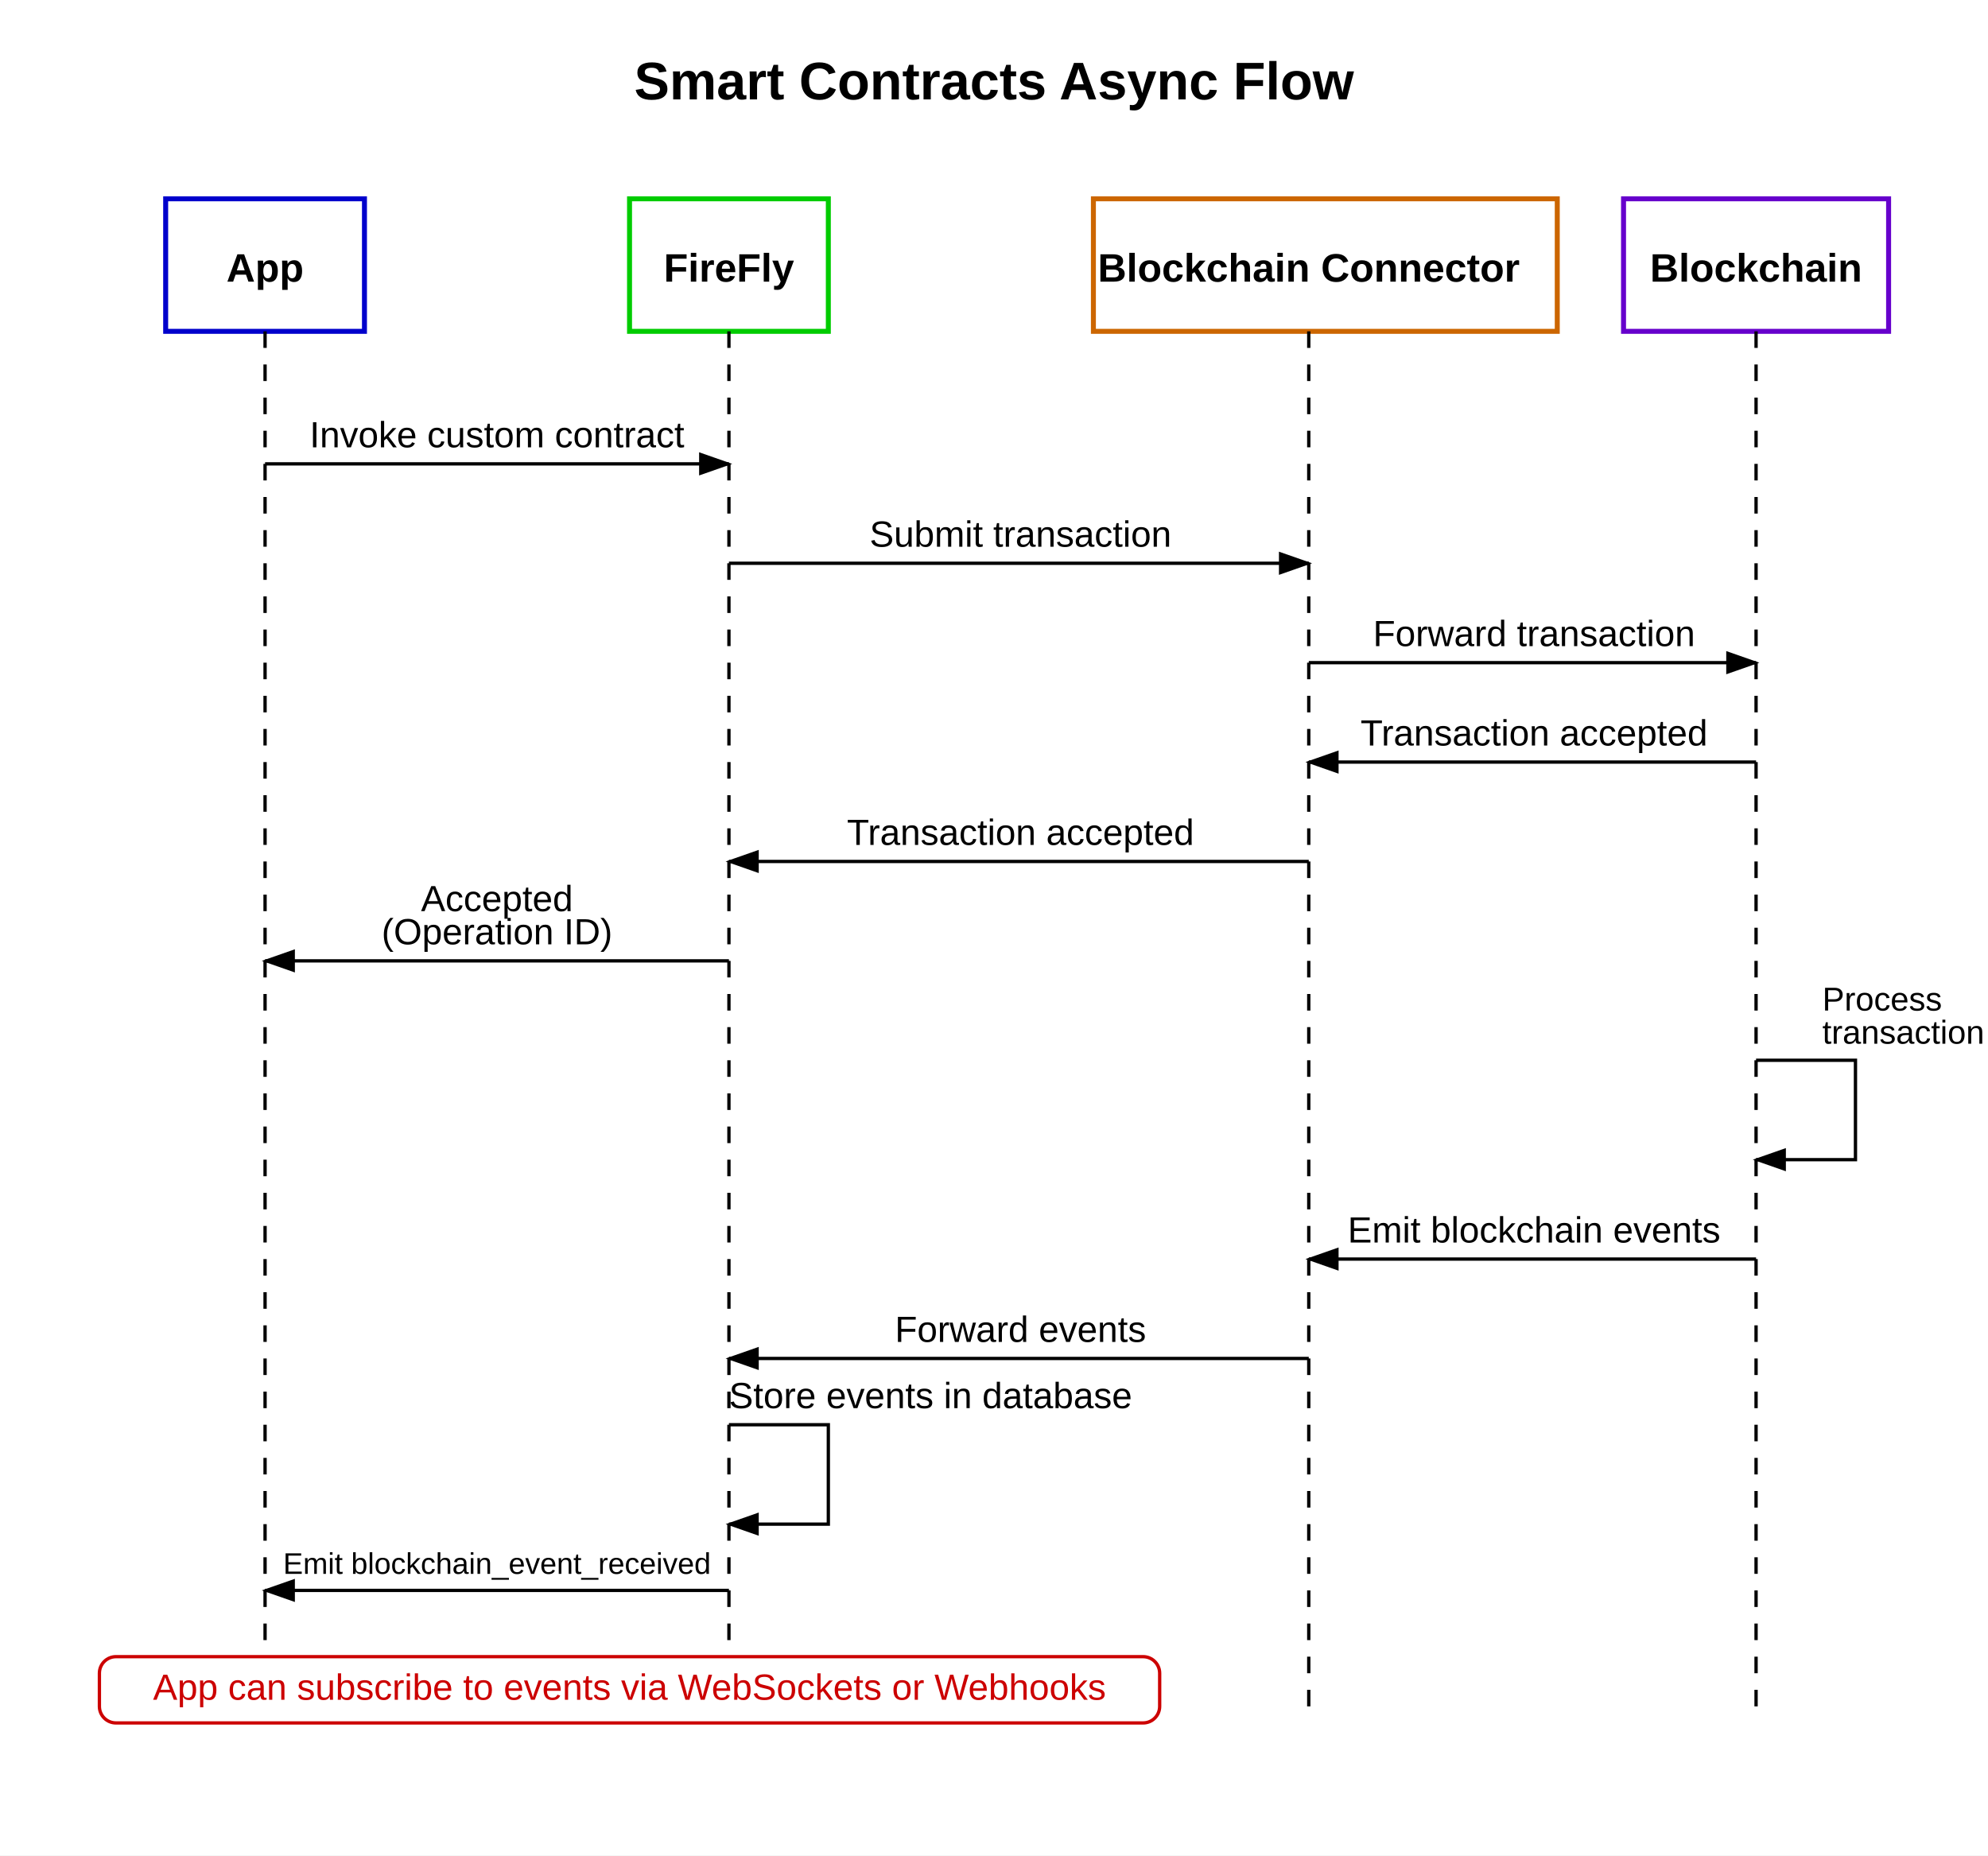
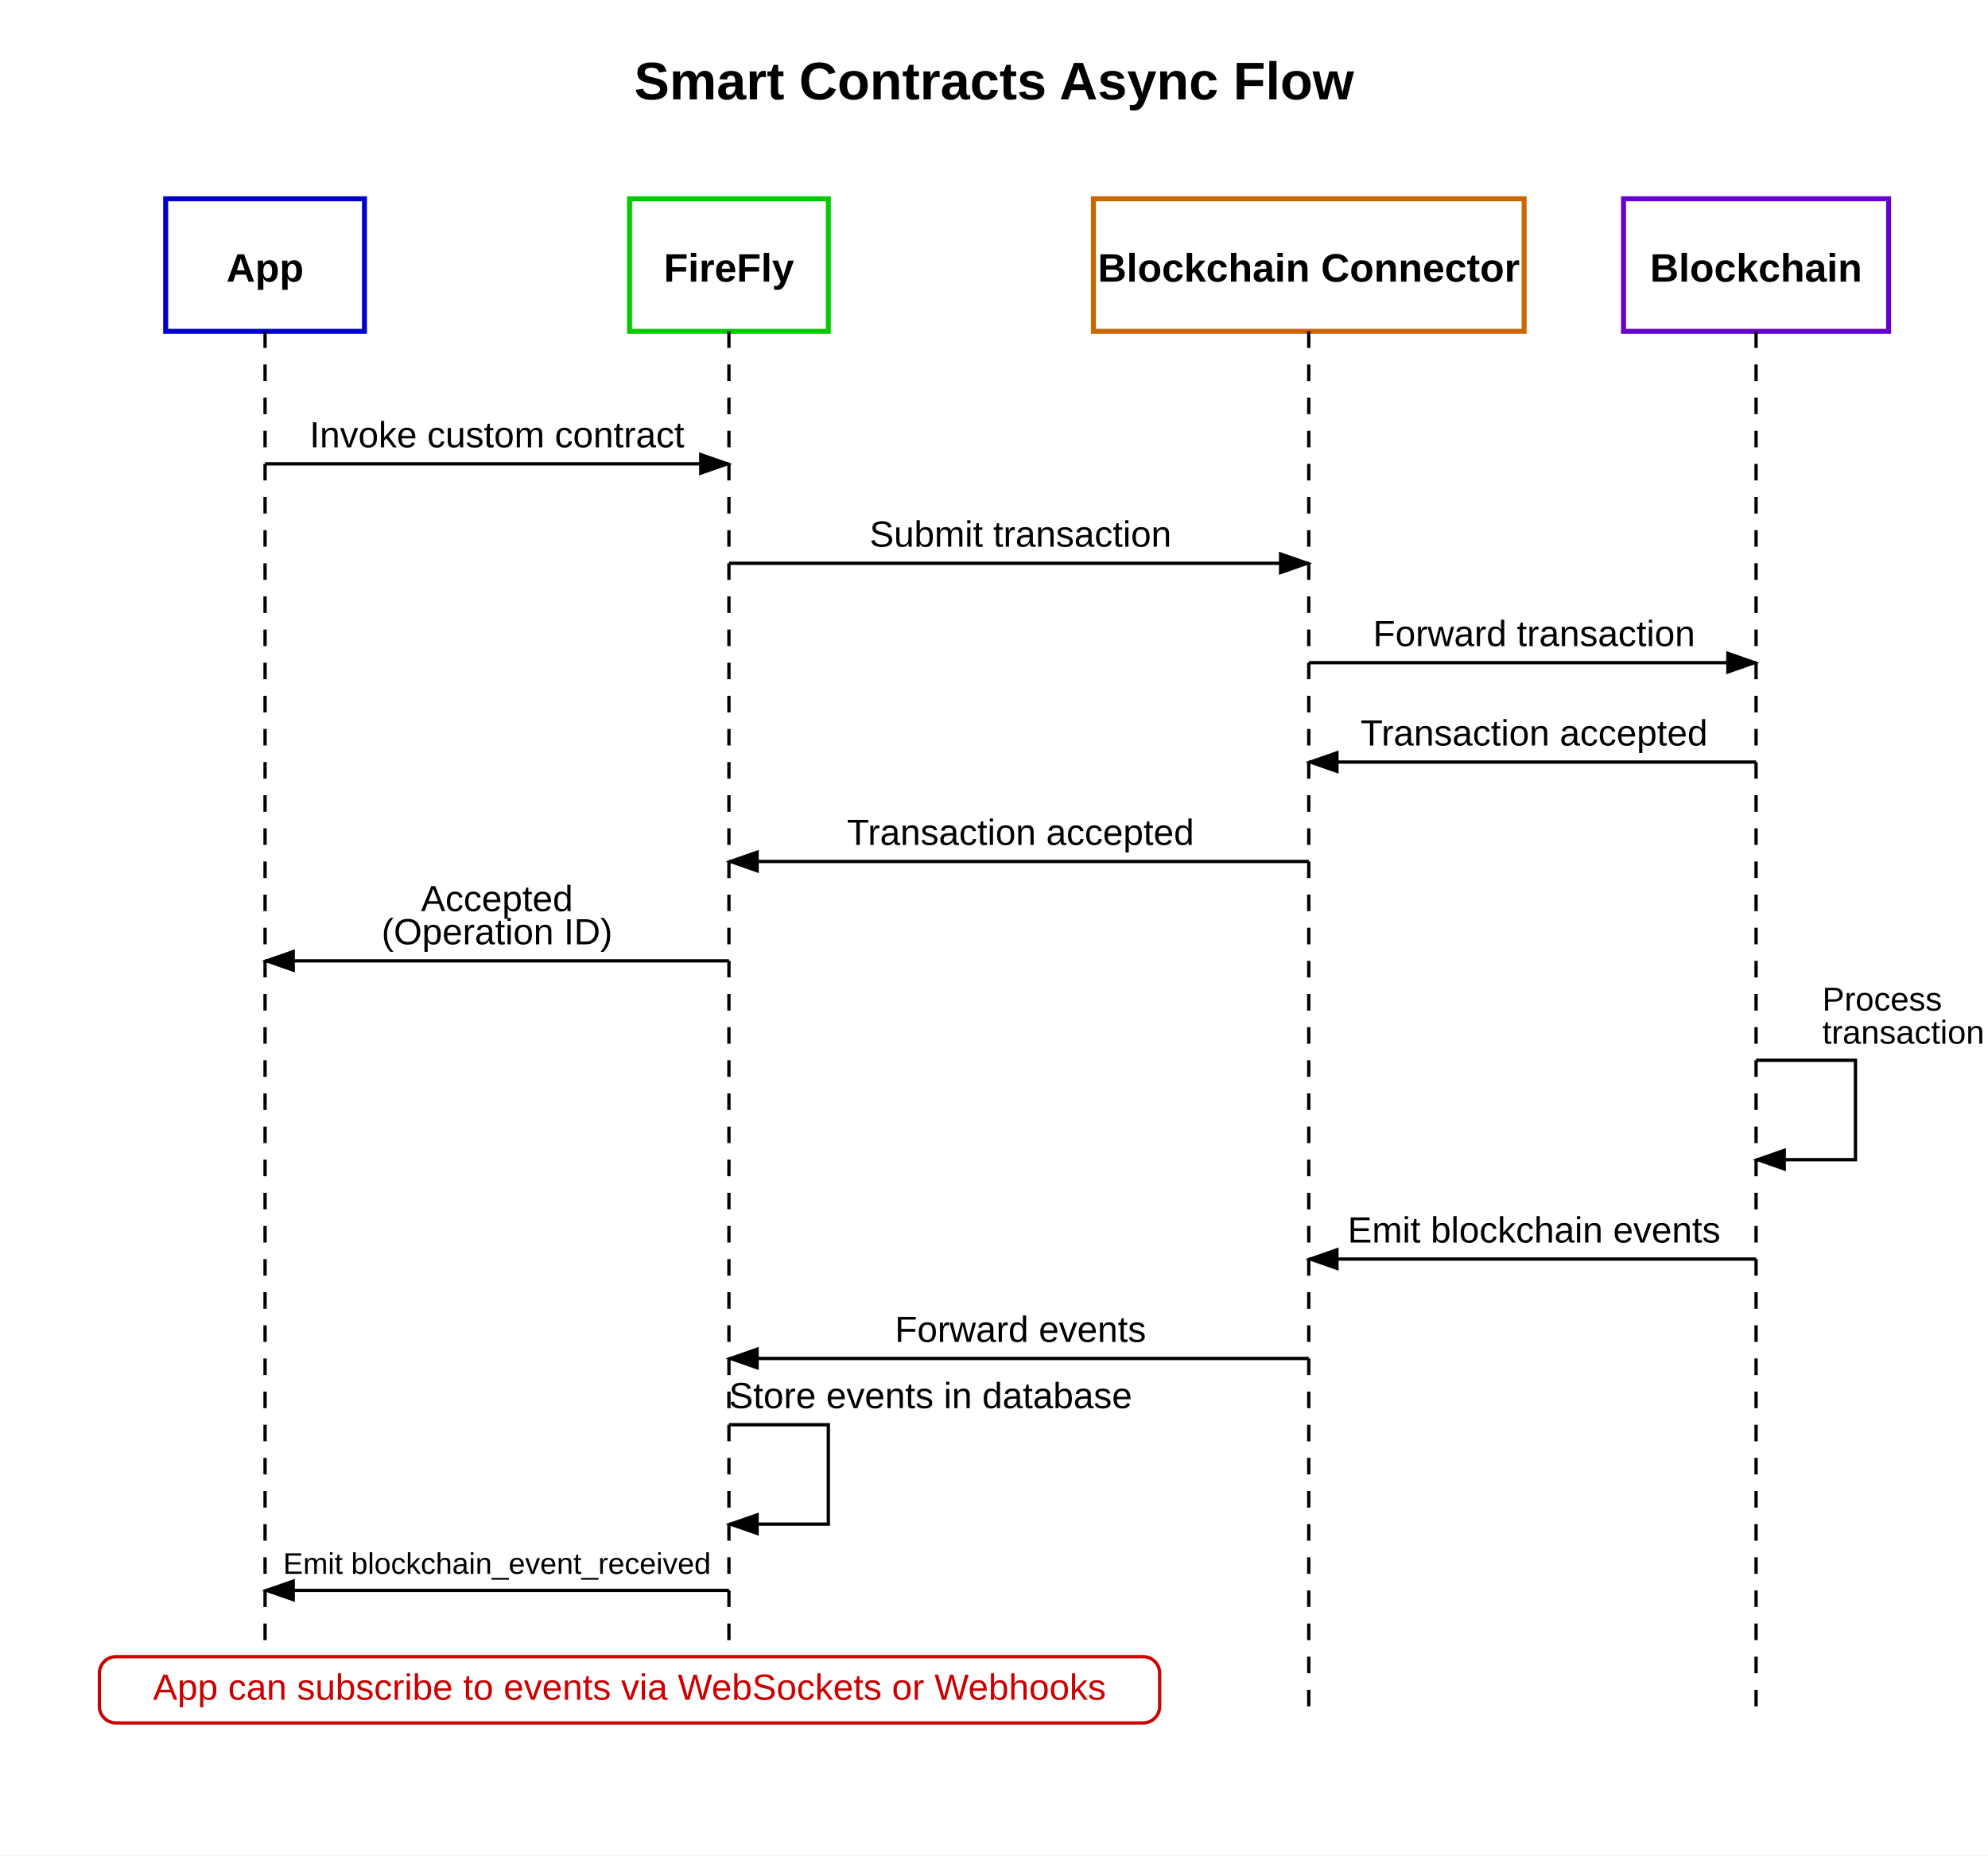
<svg xmlns="http://www.w3.org/2000/svg" width="600" height="560" viewBox="0 0 600 560">
  <rect width="600" height="560" fill="white" />
  <defs>
    <marker id="arrowhead" markerWidth="10" markerHeight="7" refX="9" refY="3.5" orient="auto">
      <polygon points="0 0, 10 3.5, 0 7" fill="#000000" />
    </marker>
  </defs>
  <text x="300" y="30" font-family="Arial" font-size="16" font-weight="bold" text-anchor="middle">Smart Contracts Async Flow</text>
  <rect x="50" y="60" width="60" height="40" fill="white" stroke="#0000CC" stroke-width="1.5" />
  <text x="80" y="85" font-family="Arial" font-size="12" font-weight="bold" text-anchor="middle">App</text>
  <rect x="190" y="60" width="60" height="40" fill="white" stroke="#00CC00" stroke-width="1.5" />
  <text x="220" y="85" font-family="Arial" font-size="12" font-weight="bold" text-anchor="middle">FireFly</text>
-   <rect x="330" y="60" width="140" height="40" fill="white" stroke="#CC6600" stroke-width="1.5" />
+   <rect x="330" y="60" width="130" height="40" fill="white" stroke="#CC6600" stroke-width="1.5" />
  <text x="395" y="85" font-family="Arial" font-size="12" font-weight="bold" text-anchor="middle">Blockchain Connector</text>
  <rect x="490" y="60" width="80" height="40" fill="white" stroke="#6600CC" stroke-width="1.5" />
  <text x="530" y="85" font-family="Arial" font-size="12" font-weight="bold" text-anchor="middle">Blockchain</text>
  <line x1="80" y1="100" x2="80" y2="520" stroke="#000000" stroke-dasharray="5,5" stroke-width="1" />
  <line x1="220" y1="100" x2="220" y2="520" stroke="#000000" stroke-dasharray="5,5" stroke-width="1" />
  <line x1="395" y1="100" x2="395" y2="520" stroke="#000000" stroke-dasharray="5,5" stroke-width="1" />
  <line x1="530" y1="100" x2="530" y2="520" stroke="#000000" stroke-dasharray="5,5" stroke-width="1" />
  <line x1="80" y1="140" x2="220" y2="140" stroke="#000000" stroke-width="1" marker-end="url(#arrowhead)" />
  <text x="150" y="135" font-family="Arial" font-size="11" text-anchor="middle">Invoke custom contract</text>
  <line x1="220" y1="170" x2="395" y2="170" stroke="#000000" stroke-width="1" marker-end="url(#arrowhead)" />
  <text x="308" y="165" font-family="Arial" font-size="11" text-anchor="middle">Submit transaction</text>
  <line x1="395" y1="200" x2="530" y2="200" stroke="#000000" stroke-width="1" marker-end="url(#arrowhead)" />
  <text x="463" y="195" font-family="Arial" font-size="11" text-anchor="middle">Forward transaction</text>
  <line x1="530" y1="230" x2="395" y2="230" stroke="#000000" stroke-width="1" marker-end="url(#arrowhead)" />
  <text x="463" y="225" font-family="Arial" font-size="11" text-anchor="middle">Transaction accepted</text>
  <line x1="395" y1="260" x2="220" y2="260" stroke="#000000" stroke-width="1" marker-end="url(#arrowhead)" />
  <text x="308" y="255" font-family="Arial" font-size="11" text-anchor="middle">Transaction accepted</text>
  <line x1="220" y1="290" x2="80" y2="290" stroke="#000000" stroke-width="1" marker-end="url(#arrowhead)" />
  <text x="150" y="275" font-family="Arial" font-size="11" text-anchor="middle">Accepted</text>
  <text x="150" y="285" font-family="Arial" font-size="11" text-anchor="middle">(Operation ID)</text>
  <path d="M 530,320 L 560,320 L 560,350 L 530,350" stroke="#000000" stroke-width="1" marker-end="url(#arrowhead)" fill="none" />
  <text x="550" y="305" font-family="Arial" font-size="10" text-anchor="start">Process</text>
  <text x="550" y="315" font-family="Arial" font-size="10" text-anchor="start">transaction</text>
  <line x1="530" y1="380" x2="395" y2="380" stroke="#000000" stroke-width="1" marker-end="url(#arrowhead)" />
  <text x="463" y="375" font-family="Arial" font-size="11" text-anchor="middle">Emit blockchain events</text>
  <line x1="395" y1="410" x2="220" y2="410" stroke="#000000" stroke-width="1" marker-end="url(#arrowhead)" />
  <text x="308" y="405" font-family="Arial" font-size="11" text-anchor="middle">Forward events</text>
  <path d="M 220,430 L 250,430 L 250,460 L 220,460" stroke="#000000" stroke-width="1" marker-end="url(#arrowhead)" fill="none" />
  <text x="220" y="425" font-family="Arial" font-size="11" text-anchor="start">Store events in database</text>
  <line x1="220" y1="480" x2="80" y2="480" stroke="#000000" stroke-width="1" marker-end="url(#arrowhead)" />
  <text x="150" y="475" font-family="Arial" font-size="9" text-anchor="middle">Emit blockchain_event_received</text>
  <rect x="30" y="500" width="320" height="20" fill="white" stroke="#CC0000" stroke-width="1" rx="5" ry="5" />
  <text x="190" y="513" font-family="Arial" font-size="11" text-anchor="middle" fill="#CC0000">App can subscribe to events via WebSockets or Webhooks</text>
</svg>
